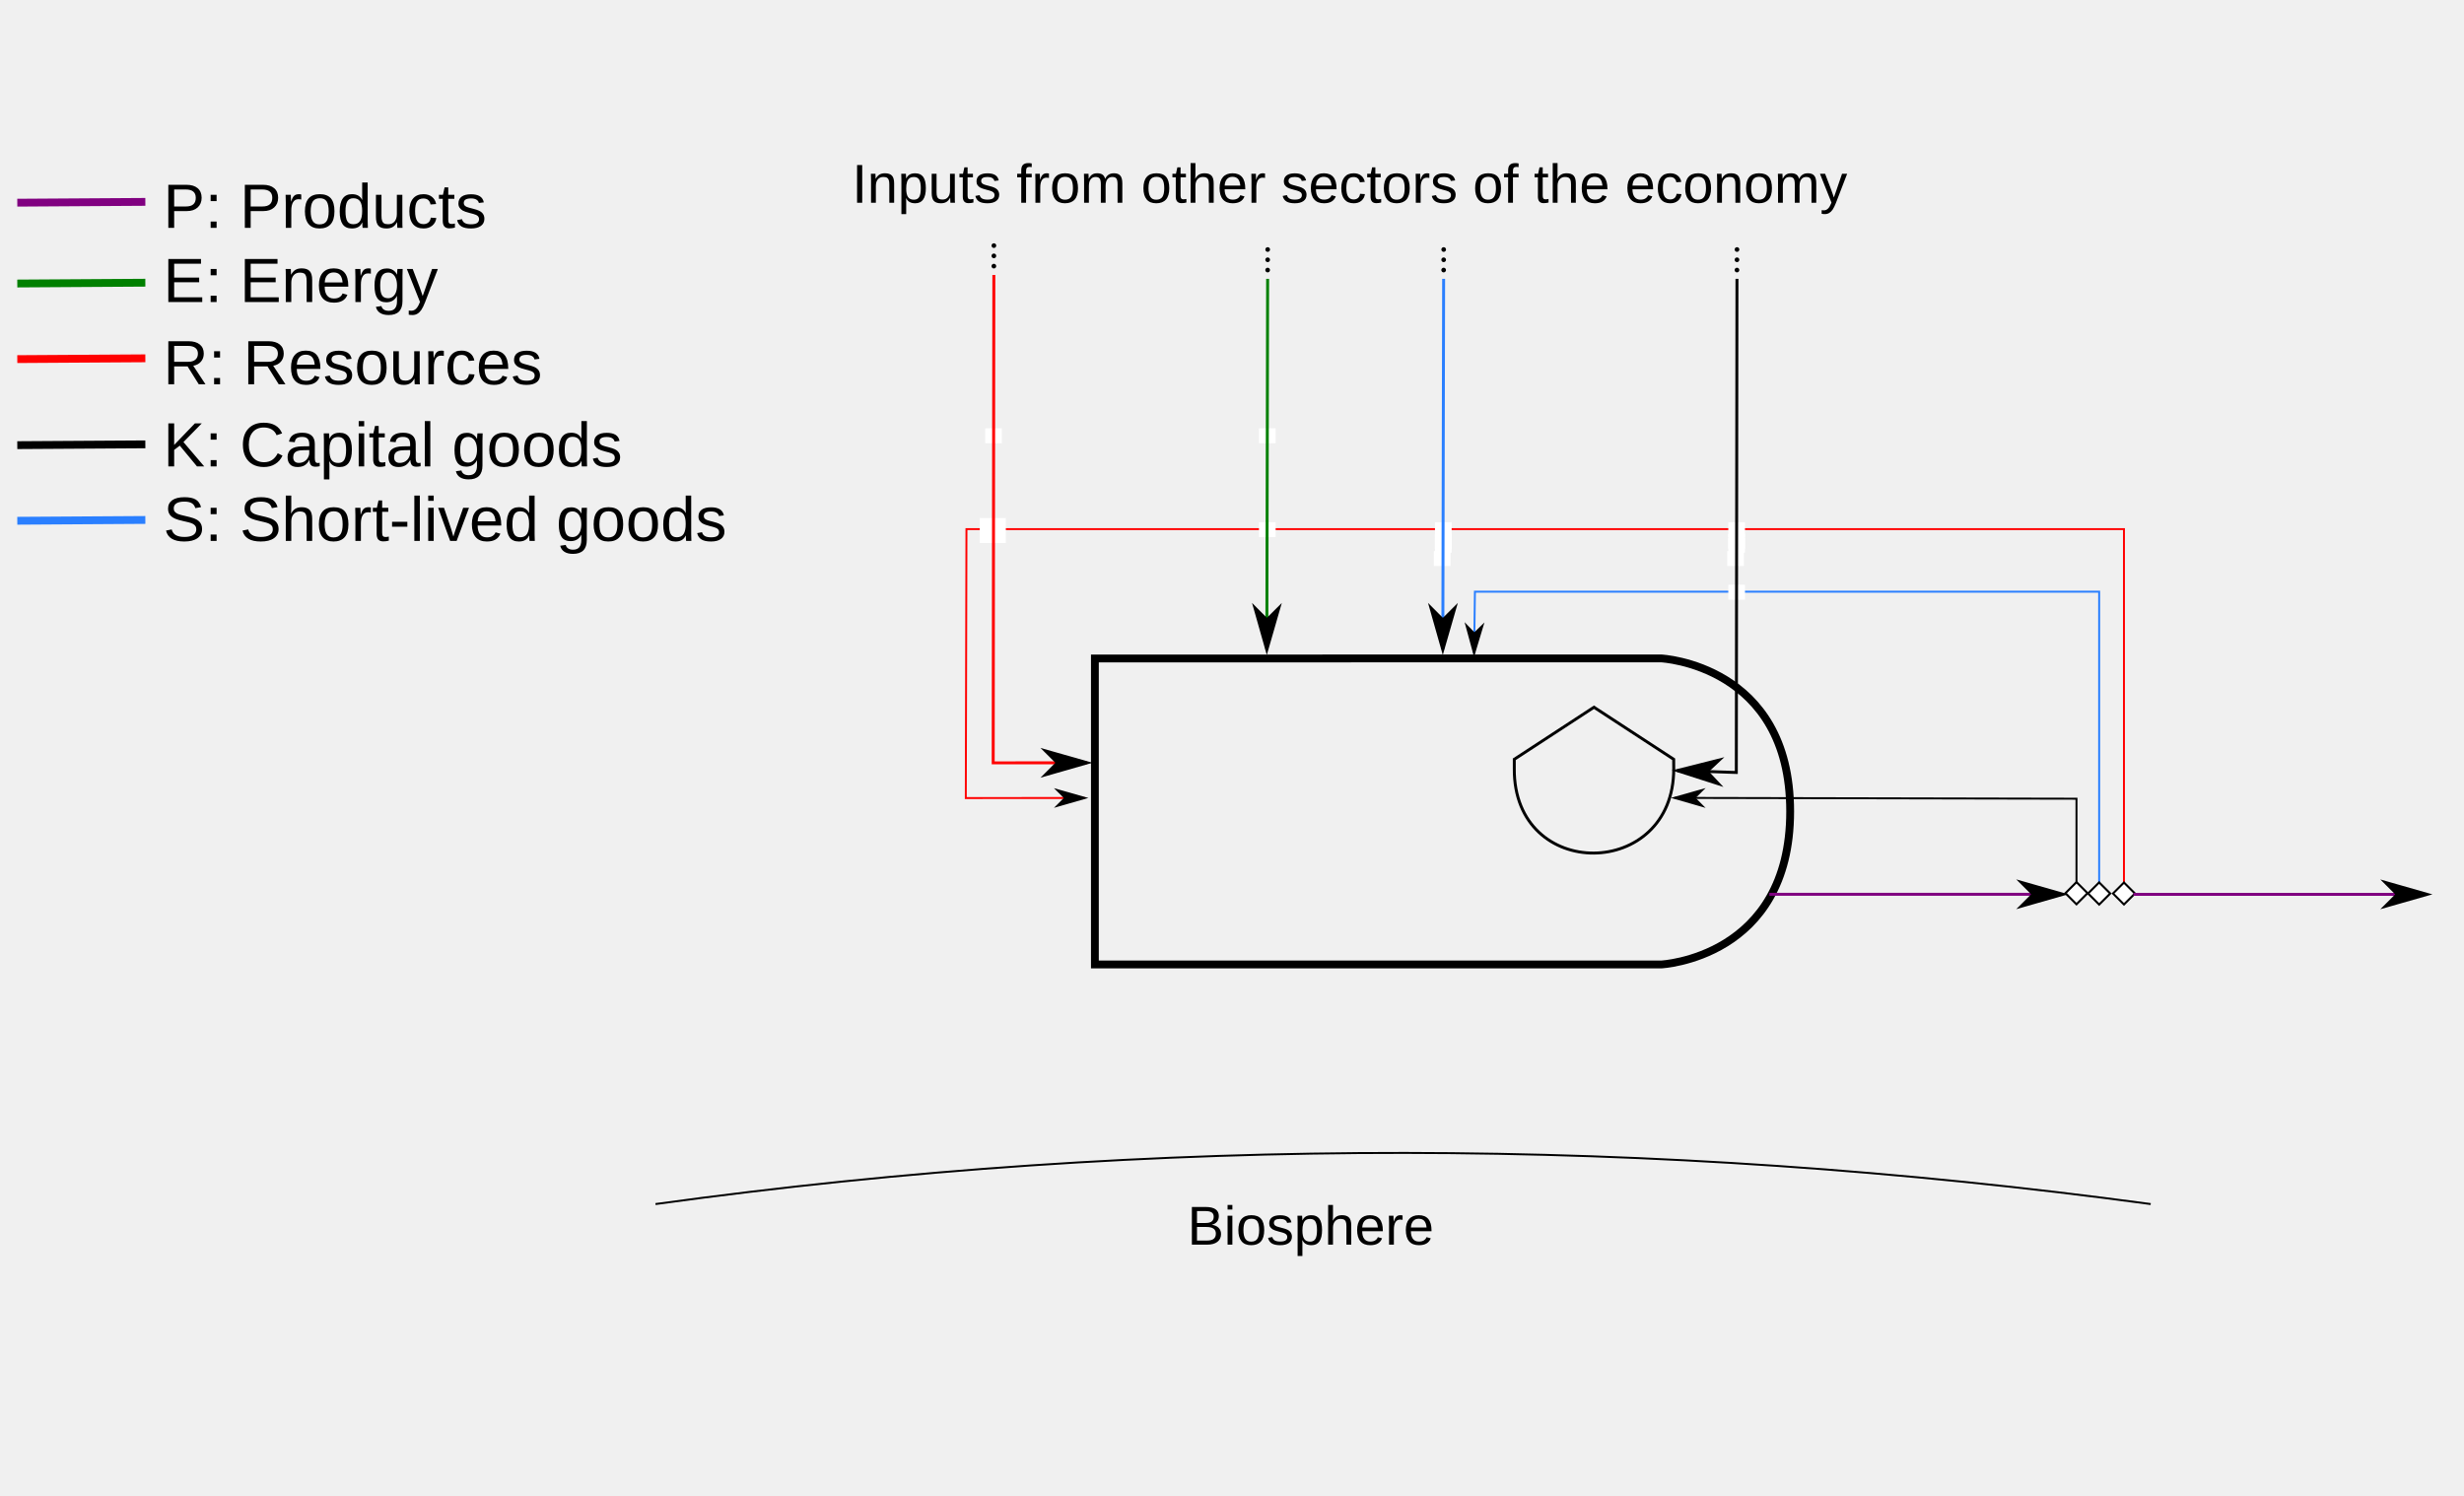
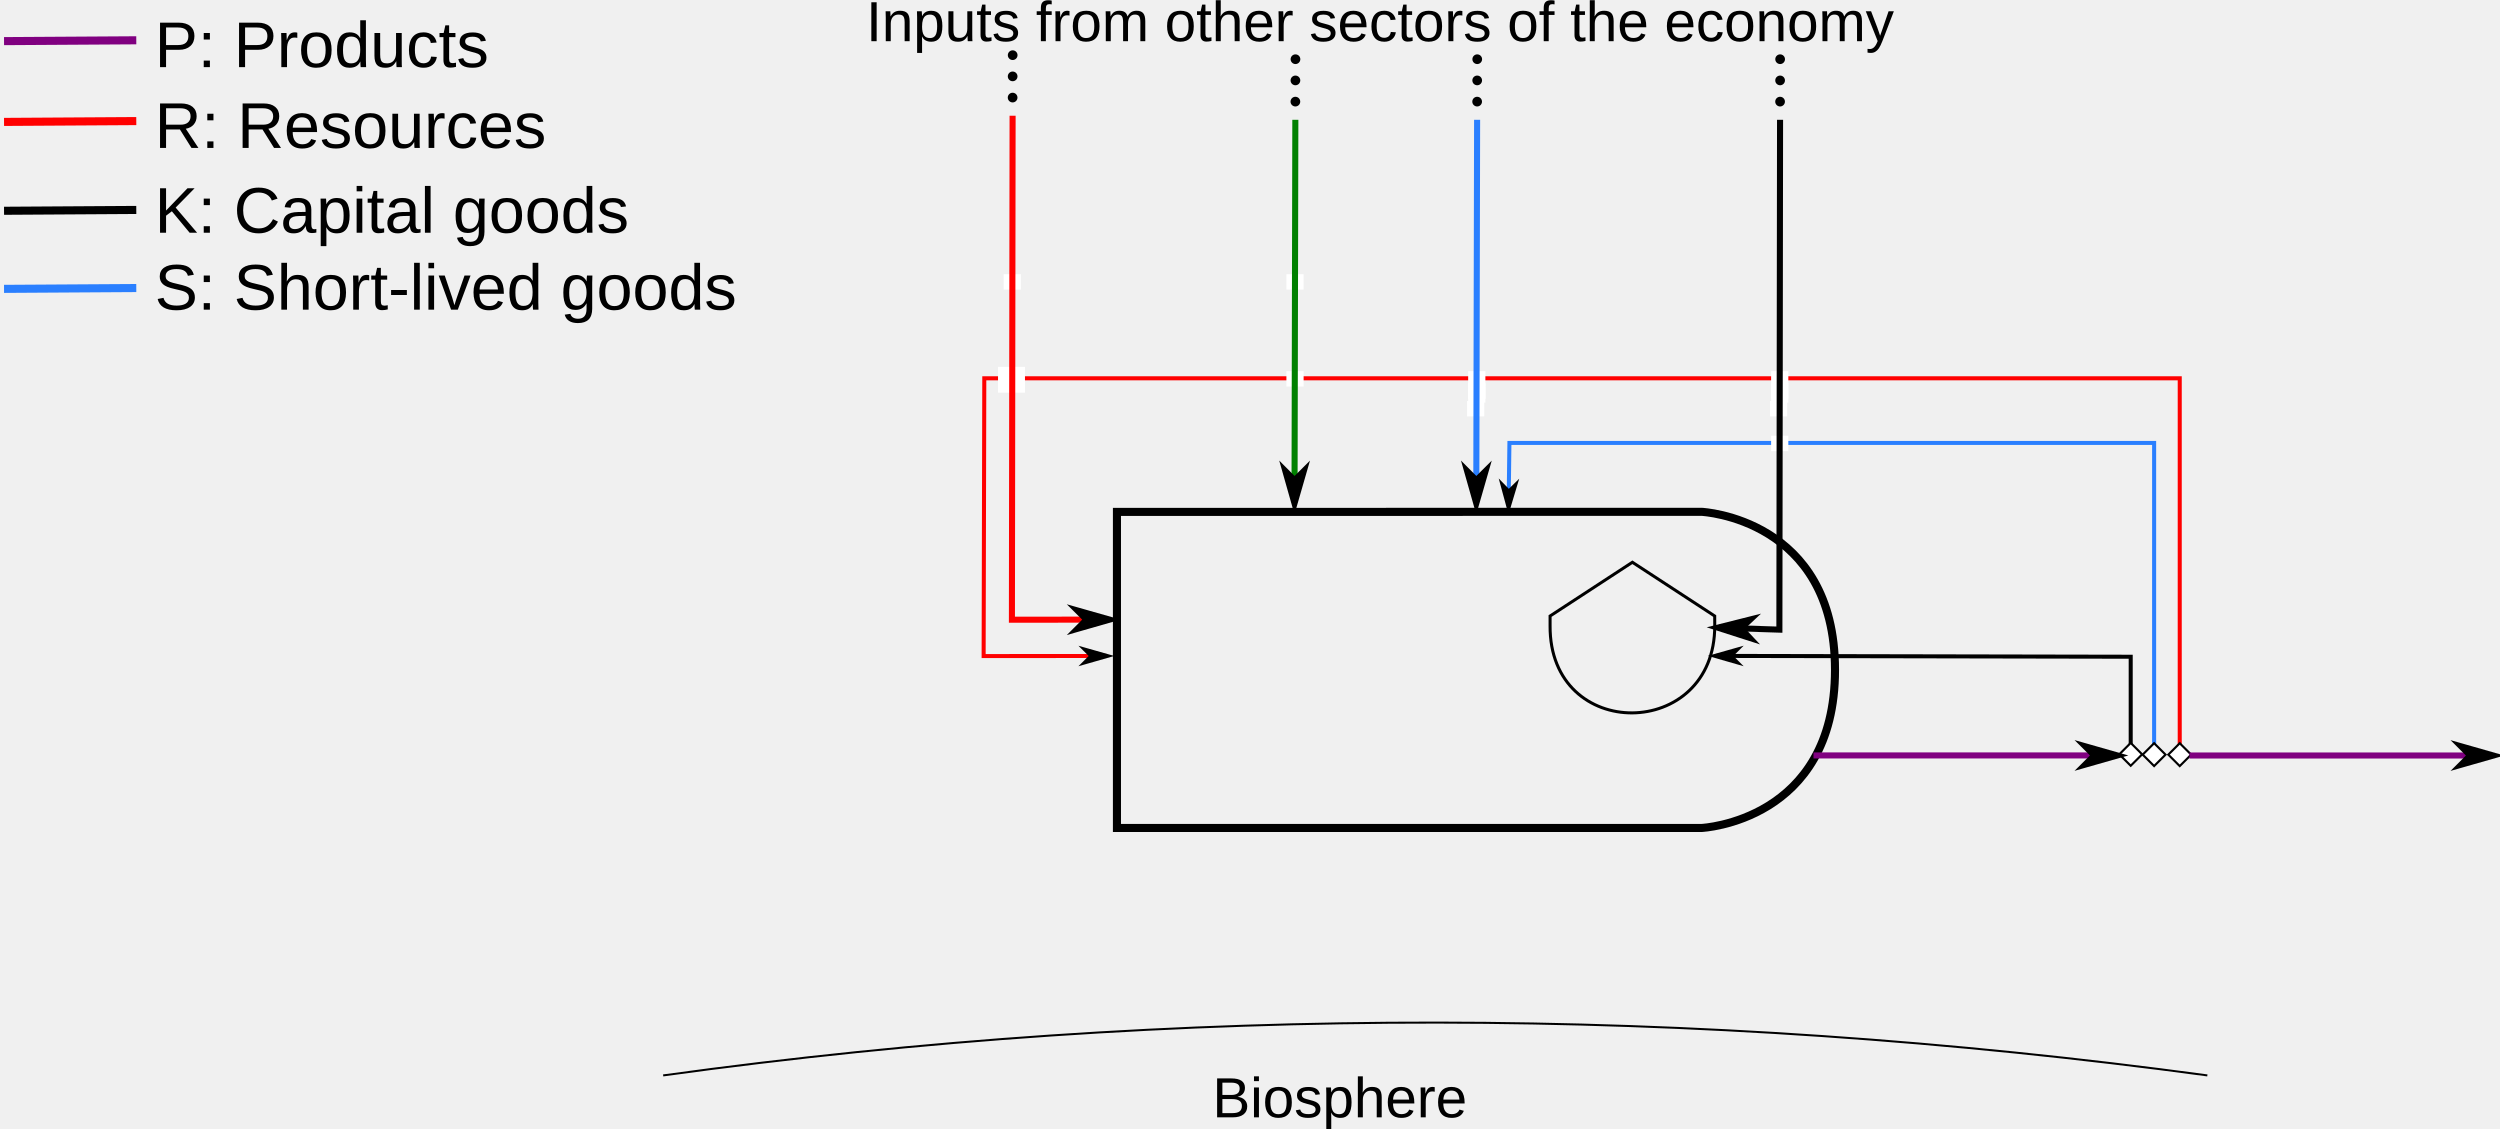
- <svg xmlns="http://www.w3.org/2000/svg" width="1260" height="765" id="svg4584" version="1.1">
+ <svg xmlns="http://www.w3.org/2000/svg" width="1237.852" height="558.803" id="svg4584" version="1.1">
  <defs id="defs4586">
+     <marker orient="auto" refY="0" refX="0" id="EmptyDiamondM" style="overflow:visible">
+       <path id="path4188" d="M 0,-7.071 -7.071,0 0,7.071 7.071,0 0,-7.071 z" style="fill:#ffffff;fill-rule:evenodd;stroke:#000000;stroke-width:1pt;marker-start:none" transform="scale(0.4,0.4)" />
+     </marker>
+     <marker orient="auto" refY="0" refX="0" id="Arrow1Mend" style="overflow:visible">
+       <path id="path4087" d="M 0,0 5,-5 -12.5,0 5,5 0,0 z" style="fill-rule:evenodd;stroke:#000000;stroke-width:1pt;marker-start:none" transform="matrix(-0.4,0,0,-0.4,-4,0)" />
+     </marker>
    <marker orient="auto" refY="0" refX="0" id="EmptyDiamondL" style="overflow:visible">
      <path id="path3968" d="M 0,-7.071 -7.071,0 0,7.071 7.071,0 0,-7.071 z" style="fill:#ffffff;fill-rule:evenodd;stroke:#000000;stroke-width:1pt;marker-start:none" transform="scale(0.8,0.8)" />
    </marker>
    <marker orient="auto" refY="0" refX="0" id="Arrow1Lend" style="overflow:visible">
      <path id="path3792" d="M 0,0 5,-5 -12.5,0 5,5 0,0 z" style="fill-rule:evenodd;stroke:#000000;stroke-width:1pt;marker-start:none" transform="matrix(-0.8,0,0,-0.8,-10,0)" />
    </marker>
    <marker orient="auto" refY="0" refX="0" id="marker4391" style="overflow:visible">
      <path id="path4393" d="M 0,-7.071 -7.071,0 0,7.071 7.071,0 0,-7.071 z" style="fill:#ffffff;fill-rule:evenodd;stroke:#000000;stroke-width:1pt;marker-start:none" transform="scale(0.8,0.8)" />
    </marker>
    <marker orient="auto" refY="0" refX="0" id="marker4395" style="overflow:visible">
      <path id="path4397" d="M 0,0 5,-5 -12.5,0 5,5 0,0 z" style="fill-rule:evenodd;stroke:#000000;stroke-width:1pt;marker-start:none" transform="matrix(-0.8,0,0,-0.8,-10,0)" />
    </marker>
    <marker orient="auto" refY="0" refX="0" id="marker4399" style="overflow:visible">
      <path id="path4401" d="M 0,0 5,-5 -12.5,0 5,5 0,0 z" style="fill-rule:evenodd;stroke:#000000;stroke-width:1pt;marker-start:none" transform="matrix(-0.8,0,0,-0.8,-10,0)" />
    </marker>
    <marker orient="auto" refY="0" refX="0" id="marker4403" style="overflow:visible">
      <path id="path4405" d="M 0,-7.071 -7.071,0 0,7.071 7.071,0 0,-7.071 z" style="fill:#ffffff;fill-rule:evenodd;stroke:#000000;stroke-width:1pt;marker-start:none" transform="scale(0.8,0.8)" />
    </marker>
    <marker orient="auto" refY="0" refX="0" id="marker4407" style="overflow:visible">
      <path id="path4409" d="M 0,0 5,-5 -12.5,0 5,5 0,0 z" style="fill-rule:evenodd;stroke:#000000;stroke-width:1pt;marker-start:none" transform="matrix(-0.8,0,0,-0.8,-10,0)" />
    </marker>
    <marker orient="auto" refY="0" refX="0" id="marker4411" style="overflow:visible">
      <path id="path4413" d="M 0,-7.071 -7.071,0 0,7.071 7.071,0 0,-7.071 z" style="fill:#ffffff;fill-rule:evenodd;stroke:#000000;stroke-width:1pt;marker-start:none" transform="scale(0.8,0.8)" />
    </marker>
    <marker orient="auto" refY="0" refX="0" id="marker4415" style="overflow:visible">
      <path id="path4417" d="M 0,0 5,-5 -12.5,0 5,5 0,0 z" style="fill-rule:evenodd;stroke:#000000;stroke-width:1pt;marker-start:none" transform="matrix(-0.8,0,0,-0.8,-10,0)" />
    </marker>
    <marker orient="auto" refY="0" refX="0" id="InfiniteLineStart-7" style="overflow:visible">
      <g transform="translate(-13,0)" id="g4065">
        <circle cx="3" cy="0" r="0.8" id="circle4067" d="M 3.8,0 C 3.8,0.442 3.442,0.8 3,0.8 2.558,0.8 2.2,0.442 2.2,0 c 0,-0.442 0.358,-0.8 0.8,-0.8 0.442,0 0.8,0.358 0.8,0.8 z" />
        <circle cx="6.5" cy="0" r="0.8" id="circle4069" d="M 7.3,0 C 7.3,0.442 6.942,0.8 6.5,0.8 6.058,0.8 5.7,0.442 5.7,0 c 0,-0.442 0.358,-0.8 0.8,-0.8 0.442,0 0.8,0.358 0.8,0.8 z" />
        <circle cx="10" cy="0" r="0.8" id="circle4071" d="M 10.8,0 C 10.8,0.442 10.442,0.8 10,0.8 9.558,0.8 9.2,0.442 9.2,0 c 0,-0.442 0.358,-0.8 0.8,-0.8 0.442,0 0.8,0.358 0.8,0.8 z" />
      </g>
    </marker>
    <marker orient="auto" refY="0" refX="0" id="marker4424" style="overflow:visible">
      <path id="path4426" d="M 0,0 5,-5 -12.5,0 5,5 0,0 z" style="fill-rule:evenodd;stroke:#000000;stroke-width:1pt;marker-start:none" transform="matrix(-0.8,0,0,-0.8,-10,0)" />
    </marker>
    <marker orient="auto" refY="0" refX="0" id="marker4428" style="overflow:visible">
      <g transform="translate(-13,0)" id="g4430">
        <circle cx="3" cy="0" r="0.8" id="circle4432" d="M 3.8,0 C 3.8,0.442 3.442,0.8 3,0.8 2.558,0.8 2.2,0.442 2.2,0 c 0,-0.442 0.358,-0.8 0.8,-0.8 0.442,0 0.8,0.358 0.8,0.8 z" />
        <circle cx="6.5" cy="0" r="0.8" id="circle4434" d="M 7.3,0 C 7.3,0.442 6.942,0.8 6.5,0.8 6.058,0.8 5.7,0.442 5.7,0 c 0,-0.442 0.358,-0.8 0.8,-0.8 0.442,0 0.8,0.358 0.8,0.8 z" />
        <circle cx="10" cy="0" r="0.8" id="circle4436" d="M 10.8,0 C 10.8,0.442 10.442,0.8 10,0.8 9.558,0.8 9.2,0.442 9.2,0 c 0,-0.442 0.358,-0.8 0.8,-0.8 0.442,0 0.8,0.358 0.8,0.8 z" />
      </g>
    </marker>
    <marker orient="auto" refY="0" refX="0" id="marker4438" style="overflow:visible">
      <path id="path4440" d="M 0,0 5,-5 -12.5,0 5,5 0,0 z" style="fill-rule:evenodd;stroke:#000000;stroke-width:1pt;marker-start:none" transform="matrix(-0.8,0,0,-0.8,-10,0)" />
    </marker>
    <marker orient="auto" refY="0" refX="0" id="marker4442" style="overflow:visible">
      <g transform="translate(-13,0)" id="g4444">
        <circle cx="3" cy="0" r="0.8" id="circle4446" d="M 3.8,0 C 3.8,0.442 3.442,0.8 3,0.8 2.558,0.8 2.2,0.442 2.2,0 c 0,-0.442 0.358,-0.8 0.8,-0.8 0.442,0 0.8,0.358 0.8,0.8 z" />
        <circle cx="6.5" cy="0" r="0.8" id="circle4448" d="M 7.3,0 C 7.3,0.442 6.942,0.8 6.5,0.8 6.058,0.8 5.7,0.442 5.7,0 c 0,-0.442 0.358,-0.8 0.8,-0.8 0.442,0 0.8,0.358 0.8,0.8 z" />
        <circle cx="10" cy="0" r="0.8" id="circle4450" d="M 10.8,0 C 10.8,0.442 10.442,0.8 10,0.8 9.558,0.8 9.2,0.442 9.2,0 c 0,-0.442 0.358,-0.8 0.8,-0.8 0.442,0 0.8,0.358 0.8,0.8 z" />
      </g>
    </marker>
    <marker orient="auto" refY="0" refX="0" id="marker4452" style="overflow:visible">
      <path id="path4454" d="M 0,0 5,-5 -12.5,0 5,5 0,0 z" style="fill-rule:evenodd;stroke:#000000;stroke-width:1pt;marker-start:none" transform="matrix(-0.8,0,0,-0.8,-10,0)" />
    </marker>
    <marker orient="auto" refY="0" refX="0" id="marker4456" style="overflow:visible">
      <g transform="translate(-13,0)" id="g4458">
        <circle cx="3" cy="0" r="0.8" id="circle4460" d="M 3.8,0 C 3.8,0.442 3.442,0.8 3,0.8 2.558,0.8 2.2,0.442 2.2,0 c 0,-0.442 0.358,-0.8 0.8,-0.8 0.442,0 0.8,0.358 0.8,0.8 z" />
        <circle cx="6.5" cy="0" r="0.8" id="circle4462" d="M 7.3,0 C 7.3,0.442 6.942,0.8 6.5,0.8 6.058,0.8 5.7,0.442 5.7,0 c 0,-0.442 0.358,-0.8 0.8,-0.8 0.442,0 0.8,0.358 0.8,0.8 z" />
        <circle cx="10" cy="0" r="0.8" id="circle4464" d="M 10.8,0 C 10.8,0.442 10.442,0.8 10,0.8 9.558,0.8 9.2,0.442 9.2,0 c 0,-0.442 0.358,-0.8 0.8,-0.8 0.442,0 0.8,0.358 0.8,0.8 z" />
      </g>
    </marker>
    <marker orient="auto" refY="0" refX="0" id="marker4466" style="overflow:visible">
      <path id="path4468" d="M 0,0 5,-5 -12.5,0 5,5 0,0 z" style="fill-rule:evenodd;stroke:#000000;stroke-width:1pt;marker-start:none" transform="matrix(-0.8,0,0,-0.8,-10,0)" />
    </marker>
    <marker orient="auto" refY="0" refX="0" id="marker4470" style="overflow:visible">
      <path id="path4472" d="M 0,0 5,-5 -12.5,0 5,5 0,0 z" style="fill-rule:evenodd;stroke:#000000;stroke-width:1pt;marker-start:none" transform="matrix(-0.8,0,0,-0.8,-10,0)" />
    </marker>
  </defs>
-   <g id="layer1" transform="translate(0,-287.3622)">
+   <g id="layer1" transform="translate(-6.84127,-370.6521)">
    <g transform="translate(828.5526,220.6233)" id="g4157">
      <path id="path4183" d="m -268.666,403.498 0,156.485 289.541,0 c 0,0 66,-3.206 66,-78.265 0,-75.059 -66,-78.265 -66,-78.265 z" style="fill:none;stroke:#000000;stroke-width:4;stroke-linecap:butt;stroke-linejoin:miter;stroke-opacity:1" />
      <path style="fill:none;stroke:#000000;stroke-width:1.5;stroke-linecap:butt;stroke-linejoin:miter;stroke-opacity:1" d="m 27.306,455.046 -40.754,-26.62 -40.754,26.62 0,4.778 c -0.431,58.107 81.709,57.06 81.531,0 z" id="path4185" />
-       <path style="fill:none;stroke:#2a7fff;stroke-width:1px;stroke-linecap:butt;stroke-linejoin:miter;stroke-opacity:1;marker-start:url(#EmptyDiamondL);marker-end:url(#Arrow1Lend)" d="m 244.88,523.677 0.005,-154.33 -319.219,0 -0.414,31.479" id="path4187" />
-       <path style="fill:none;stroke:#000000;stroke-width:1px;stroke-linecap:butt;stroke-linejoin:miter;stroke-opacity:1;marker-start:url(#EmptyDiamondL);marker-end:url(#Arrow1Lend)" d="m 233.286,523.531 0,-48.325 -205.479,-0.414" id="path4189" />
-       <path id="path4191" d="m 76.221,524.076 150,0.009" style="fill:none;stroke:#800080;stroke-width:1.5;stroke-linecap:butt;stroke-linejoin:miter;stroke-opacity:1;marker-end:url(#Arrow1Lend)" />
+       <path style="fill:none;stroke:#2a7fff;stroke-width:2;stroke-linecap:butt;stroke-linejoin:miter;stroke-opacity:1;marker-start:url(#EmptyDiamondM);marker-end:url(#Arrow1Mend)" d="m 244.88,523.677 0.005,-154.33 -319.219,0 -0.414,31.479" id="path4187" />
+       <path style="fill:none;stroke:#000000;stroke-width:2;stroke-linecap:butt;stroke-linejoin:miter;stroke-opacity:1;marker-start:url(#EmptyDiamondM);marker-end:url(#Arrow1Mend)" d="m 233.286,523.531 0,-48.325 -205.479,-0.414" id="path4189" />
+       <path id="path4191" d="m 76.221,524.076 150,0.009" style="fill:none;stroke:#800080;stroke-width:3;stroke-linecap:butt;stroke-linejoin:miter;stroke-opacity:1;marker-end:url(#Arrow1Mend)" />
      <rect y="365.793" x="55.239" height="7.626" width="8.523" id="rect4195" style="fill:#ffffff;fill-opacity:1;stroke:none" />
      <rect style="fill:#ffffff;fill-opacity:1;stroke:none" id="rect4197" width="8.523" height="7.626" x="54.683" y="348.572" />
      <rect style="fill:#ffffff;fill-opacity:1;stroke:none" id="rect4199" width="8.523" height="7.626" x="55.239" y="339.793" />
      <rect y="341.793" x="55.239" height="7.626" width="8.523" id="rect4201" style="fill:#ffffff;fill-opacity:1;stroke:none" />
      <rect y="339.793" x="-94.761" height="7.626" width="8.523" id="rect4203" style="fill:#ffffff;fill-opacity:1;stroke:none" />
      <rect style="fill:#ffffff;fill-opacity:1;stroke:none" id="rect4205" width="8.523" height="7.626" x="-94.761" y="341.793" />
-       <path style="fill:none;stroke:#ff0000;stroke-width:0.991px;stroke-linecap:butt;stroke-linejoin:miter;stroke-opacity:1;marker-start:url(#EmptyDiamondL);marker-end:url(#Arrow1Lend)" d="m 257.562,523.682 0.005,-186.34 -591.913,0 -0.331,137.535 60.763,-0.049" id="path4207" />
+       <path style="fill:none;stroke:#ff0000;stroke-width:2;stroke-linecap:butt;stroke-linejoin:miter;stroke-opacity:1;marker-start:url(#EmptyDiamondM);marker-end:url(#Arrow1Mend)" d="m 257.562,523.682 0.005,-186.34 -591.913,0 -0.331,137.535 60.763,-0.049" id="path4207" />
      <rect style="fill:#ffffff;fill-opacity:1;stroke:none" id="rect4209" width="13.338" height="12.782" x="-327.548" y="331.666" />
      <rect y="333.793" x="55.239" height="7.626" width="8.523" id="rect4211" style="fill:#ffffff;fill-opacity:1;stroke:none" />
      <rect y="348.572" x="-95.317" height="7.626" width="8.523" id="rect4213" style="fill:#ffffff;fill-opacity:1;stroke:none" />
      <rect y="339.793" x="-94.761" height="7.626" width="8.523" id="rect4215" style="fill:#ffffff;fill-opacity:1;stroke:none" />
      <rect style="fill:#ffffff;fill-opacity:1;stroke:none" id="rect4217" width="8.523" height="7.626" x="-94.761" y="333.793" />
-       <path style="fill:none;stroke:#2a7fff;stroke-width:1.5;stroke-linecap:butt;stroke-linejoin:miter;stroke-opacity:1;marker-start:url(#InfiniteLineStart-7);marker-end:url(#Arrow1Lend)" d="m -90.334,209.347 -0.414,189.479" id="path4219" />
-       <path id="path4221" d="M 59.666,209.347 59.333,461.79 29.252,460.826" style="fill:none;stroke:#000000;stroke-width:1.5;stroke-linecap:butt;stroke-linejoin:miter;stroke-opacity:1;marker-start:url(#InfiniteLineStart-7);marker-end:url(#Arrow1Lend)" />
+       <path style="fill:none;stroke:#2a7fff;stroke-width:3;stroke-linecap:butt;stroke-linejoin:miter;stroke-opacity:1;marker-start:url(#InfiniteLineStart-7);marker-end:url(#Arrow1Mend)" d="m -90.334,209.347 -0.414,189.479" id="path4219" />
+       <path id="path4221" d="M 59.666,209.347 59.333,461.79 29.252,460.826" style="fill:none;stroke:#000000;stroke-width:3;stroke-linecap:butt;stroke-linejoin:miter;stroke-opacity:1;marker-start:url(#InfiniteLineStart-7);marker-end:url(#Arrow1Mend)" />
      <rect y="333.793" x="-184.761" height="7.626" width="8.523" id="rect4223" style="fill:#ffffff;fill-opacity:1;stroke:none" />
      <rect style="fill:#ffffff;fill-opacity:1;stroke:none" id="rect4229" width="8.523" height="7.626" x="-184.761" y="285.793" />
-       <path id="path4231" d="m -180.334,209.347 -0.414,189.479" style="fill:none;stroke:#008000;stroke-width:1.5;stroke-linecap:butt;stroke-linejoin:miter;stroke-opacity:1;marker-start:url(#InfiniteLineStart-7);marker-end:url(#Arrow1Lend)" />
+       <path id="path4231" d="m -180.334,209.347 -0.414,189.479" style="fill:none;stroke:#008000;stroke-width:3;stroke-linecap:butt;stroke-linejoin:miter;stroke-opacity:1;marker-start:url(#InfiniteLineStart-7);marker-end:url(#Arrow1Mend)" />
      <rect y="285.793" x="-324.761" height="7.626" width="8.523" id="rect4233" style="fill:#ffffff;fill-opacity:1;stroke:none" />
-       <path style="fill:none;stroke:#ff0000;stroke-width:1.5;stroke-linecap:butt;stroke-linejoin:miter;stroke-opacity:1;marker-start:url(#InfiniteLineStart-7);marker-end:url(#Arrow1Lend)" d="m -320.334,207.347 -0.338,249.528 47.924,-0.049" id="path4235" />
+       <path style="fill:none;stroke:#ff0000;stroke-width:3;stroke-linecap:butt;stroke-linejoin:miter;stroke-opacity:1;marker-start:url(#InfiniteLineStart-7);marker-end:url(#Arrow1Mend)" d="m -320.334,207.347 -0.338,249.528 47.924,-0.049" id="path4235" />
      <text id="text4237" y="703.267" x="-131.094" style="font-size:28px;font-style:normal;font-variant:normal;font-weight:normal;font-stretch:normal;text-align:start;line-height:125%;letter-spacing:0px;word-spacing:0px;text-anchor:start;fill:#000000;fill-opacity:1;stroke:none;font-family:Arial;-inkscape-font-specification:Arial" xml:space="preserve">
        <tspan y="703.267" x="-131.094" id="tspan4239" style="text-align:center;text-anchor:middle">Biosphere</tspan>
      </text>
      <path style="fill:none;stroke:#000000;stroke-width:1px;stroke-linecap:butt;stroke-linejoin:miter;stroke-opacity:1" d="m 341.788,527.876 c 256.212,-35.344 510.705,-34.403 764.592,0" id="path4241" transform="translate(-835.1399,154.6341)" />
      <flowRoot transform="translate(-677.539,-69.9608)" style="font-size:16px;font-style:normal;font-weight:normal;text-align:center;line-height:125%;letter-spacing:0px;word-spacing:0px;text-anchor:middle;fill:#000000;fill-opacity:1;stroke:none;font-family:Sans" id="flowRoot4243" xml:space="preserve">
        <flowRegion id="flowRegion4245">
          <rect style="font-size:16px;text-align:center;text-anchor:middle" y="255.227" x="166.949" height="88.627" width="191.683" id="rect4247" ry="2.061" />
        </flowRegion>
        <flowPara style="font-size:16px;font-weight:bold;-inkscape-font-specification:Sans Bold" id="flowPara4251">Resources  </flowPara>
        <flowPara style="font-size:22px;font-weight:bold;-inkscape-font-specification:Sans Bold" id="flowPara4253">$175,491</flowPara>
      </flowRoot>
      <flowRoot transform="translate(-470.0875,-81.72119)" style="font-size:16px;font-style:normal;font-weight:normal;text-align:center;line-height:125%;letter-spacing:0px;word-spacing:0px;text-anchor:middle;fill:#000000;fill-opacity:1;stroke:none;font-family:Sans" id="flowRoot4255" xml:space="preserve">
        <flowRegion id="flowRegion4257">
          <rect style="font-size:16px;text-align:center;text-anchor:middle" y="269.654" x="166.949" height="71.831" width="140.539" id="rect4259" ry="2.061" />
        </flowRegion>
        <flowPara style="font-size:16px;font-weight:bold;-inkscape-font-specification:Sans Bold" id="flowPara4261">Energy</flowPara>
        <flowPara style="font-size:22px;font-weight:bold;-inkscape-font-specification:Sans Bold" id="flowPara4263">$3,637</flowPara>
      </flowRoot>
      <flowRoot transform="matrix(1,0,0,0.9295966,-281.0071,-46.51632)" style="font-size:16px;font-style:normal;font-weight:normal;text-align:center;line-height:125%;letter-spacing:0px;word-spacing:0px;text-anchor:middle;fill:#000000;fill-opacity:1;stroke:none;font-family:Sans" id="flowRoot4265" xml:space="preserve">
        <flowRegion id="flowRegion4267">
          <rect style="font-size:16px;text-align:center;text-anchor:middle" y="255.227" x="166.949" height="84.063" width="146.428" id="rect4269" ry="2.061" />
        </flowRegion>
        <flowPara style="font-size:16px;font-weight:bold;-inkscape-font-specification:Sans Bold" id="flowPara4271">Short-lived </flowPara>
        <flowPara style="font-size:16px;font-weight:bold;-inkscape-font-specification:Sans Bold" id="flowPara4273">Goods</flowPara>
        <flowPara style="font-size:22px;font-weight:bold;-inkscape-font-specification:Sans Bold" id="flowPara4275">$74,578</flowPara>
      </flowRoot>
      <flowRoot transform="translate(-133.6727,-63.19152)" style="font-size:16px;font-style:normal;font-weight:normal;text-align:center;line-height:125%;letter-spacing:0px;word-spacing:0px;text-anchor:middle;fill:#000000;fill-opacity:1;stroke:none;font-family:Sans" id="flowRoot4277" xml:space="preserve">
        <flowRegion id="flowRegion4279">
          <rect style="font-size:16px;text-align:center;text-anchor:middle" y="255.227" x="166.949" height="84.385" width="140.771" id="rect4281" ry="2.061" />
        </flowRegion>
        <flowPara style="font-size:16px;font-weight:bold;-inkscape-font-specification:Sans Bold" id="flowPara4283">Capital</flowPara>
        <flowPara style="font-size:22px;font-weight:bold;-inkscape-font-specification:Sans Bold" id="flowPara4285">$15,447</flowPara>
      </flowRoot>
      <flowRoot transform="translate(-90.10004,184.4893)" style="font-size:16px;font-style:normal;font-weight:normal;text-align:center;line-height:100%;letter-spacing:0px;word-spacing:0px;text-anchor:middle;fill:#000000;fill-opacity:1;stroke:none;font-family:Sans" id="flowRoot4287" xml:space="preserve">
        <flowRegion id="flowRegion4289">
          <rect style="font-size:16px;text-align:center;line-height:100%;text-anchor:middle" y="255.227" x="166.949" height="67.221" width="157.845" id="rect4291" ry="2.061" rx="2.061" />
        </flowRegion>
        <flowPara style="font-size:16px;font-weight:bold;line-height:100%;-inkscape-font-specification:Sans Bold" id="flowPara4297">Capital </flowPara>
        <flowPara style="font-size:16px;font-style:oblique;font-weight:normal;line-height:100%;-inkscape-font-specification:Sans Oblique" id="flowPara3180">self-use</flowPara>
        <flowPara style="font-size:10px;font-style:oblique;font-weight:normal;line-height:100%;-inkscape-font-specification:Sans Oblique" id="flowPara3184"> </flowPara>
        <flowPara style="font-size:22px;font-weight:bold;line-height:100%;-inkscape-font-specification:Sans Bold" id="flowPara3176">$15,181  </flowPara>
      </flowRoot>
      <flowRoot transform="matrix(1,0,0,1.096315,64.65296,317.2354)" style="font-size:16px;font-style:oblique;font-weight:normal;text-align:center;line-height:125%;letter-spacing:0px;word-spacing:0px;text-anchor:middle;fill:#000000;fill-opacity:1;stroke:none;font-family:Sans;-inkscape-font-specification:Sans Oblique" id="flowRoot4303" xml:space="preserve">
        <flowRegion id="flowRegion4305">
          <rect style="font-size:16px;font-style:oblique;font-weight:normal;text-align:center;text-anchor:middle;-inkscape-font-specification:Sans Oblique" y="270.587" x="271.122" height="68.115" width="87.51" id="rect4307" ry="0" />
        </flowRegion>
        <flowPara style="font-size:16px;font-style:oblique;font-weight:normal;-inkscape-font-specification:Sans Oblique" id="flowPara4309" />
      </flowRoot>
      <flowRoot transform="translate(-102.1306,269.7856)" style="font-size:16px;font-style:normal;font-weight:normal;text-align:center;line-height:125%;letter-spacing:0px;word-spacing:0px;text-anchor:middle;fill:#000000;fill-opacity:1;stroke:none;font-family:Sans" id="flowRoot4311" xml:space="preserve">
        <flowRegion id="flowRegion4313">
          <rect style="font-size:16px;text-align:center;text-anchor:middle" y="269.654" x="166.949" height="69.047" width="191.683" id="rect4315" ry="2.061" />
        </flowRegion>
        <flowPara style="font-size:16px;font-weight:bold;-inkscape-font-specification:Sans Bold" id="flowPara4317">Gross economic </flowPara>
        <flowPara style="font-size:16px;font-weight:bold;-inkscape-font-specification:Sans Bold" id="flowPara4319">output: </flowPara>
        <flowPara style="font-size:22px;font-weight:bold;-inkscape-font-specification:Sans Bold" id="flowPara4321">$482,269</flowPara>
      </flowRoot>
      <flowRoot xml:space="preserve" id="flowRoot4323" style="font-size:16.089px;font-style:normal;font-weight:normal;text-align:center;line-height:125%;letter-spacing:0px;word-spacing:0px;text-anchor:middle;fill:#000000;fill-opacity:1;stroke:none;font-family:Sans" transform="matrix(0.9889623,0,0,1,-830.203,134.7481)">
        <flowRegion id="flowRegion4325">
          <rect id="rect4327" width="171.532" height="81.599" x="913.069" y="162.477" style="font-size:16.089px;text-align:center;text-anchor:middle" />
        </flowRegion>
        <flowPara id="flowPara4329" style="font-size:16.089px;font-weight:bold;text-align:center;text-anchor:middle;-inkscape-font-specification:Sans Bold">Resources </flowPara>
        <flowPara style="font-size:16.089px;font-style:oblique;font-weight:normal;text-align:center;text-anchor:middle;-inkscape-font-specification:Sans Oblique" id="flowPara3684">self-use </flowPara>
        <flowPara id="flowPara4331" style="font-size:22.122px;font-weight:bold;text-align:center;text-anchor:middle;-inkscape-font-specification:Sans Bold">$133,961</flowPara>
        <flowPara id="flowPara4333" />
      </flowRoot>
      <flowRoot transform="translate(-796.4923,177.8226)" xml:space="preserve" id="flowRoot4335" style="font-size:16px;font-style:normal;font-weight:normal;line-height:125%;letter-spacing:0px;word-spacing:0px;fill:#000000;fill-opacity:1;stroke:none;font-family:Sans">
        <flowRegion id="flowRegion4337">
          <rect id="rect4339" width="199.927" height="24.733" x="913.069" y="162.477" />
        </flowRegion>
        <flowPara id="flowPara4341" />
        <flowPara id="flowPara4343"> </flowPara>
        <flowPara id="flowPara4345" />
      </flowRoot>
      <flowRoot xml:space="preserve" id="flowRoot4347" style="font-size:16px;font-style:normal;font-weight:normal;text-align:center;line-height:125%;letter-spacing:0px;word-spacing:0px;text-anchor:middle;fill:#000000;fill-opacity:1;stroke:none;font-family:Sans" transform="translate(-841.3233,179.3673)">
        <flowRegion id="flowRegion4349">
          <rect id="rect4351" width="216.416" height="84.505" x="575.048" y="276.868" style="text-align:center;text-anchor:middle" />
        </flowRegion>
        <flowPara style="font-size:20px;font-weight:bold;-inkscape-font-specification:Sans Bold" id="flowPara4353">2011 US Automobile Manufacturing Sector</flowPara>
        <flowPara id="flowPara4355" />
      </flowRoot>
-       <g id="g3869" transform="translate(11.42857,0)">
-         <path style="fill:none;stroke:#ff0000;stroke-width:4;stroke-linecap:butt;stroke-linejoin:miter;stroke-opacity:1;marker-start:none;marker-end:none" d="m -831.14,250.394 65.479,-0.414" id="path4159" />
-         <path id="path4161" d="m -831.14,294.394 65.479,-0.414" style="fill:none;stroke:#000000;stroke-width:4;stroke-linecap:butt;stroke-linejoin:miter;stroke-opacity:1;marker-start:none;marker-end:none" />
-         <path id="path4163" d="m -831.14,211.728 65.479,-0.414" style="fill:none;stroke:#008000;stroke-width:4;stroke-linecap:butt;stroke-linejoin:miter;stroke-opacity:1;marker-start:none;marker-end:none" />
-         <path style="fill:none;stroke:#2a7fff;stroke-width:4;stroke-linecap:butt;stroke-linejoin:miter;stroke-opacity:1;marker-start:none;marker-end:none" d="m -831.14,333.061 65.479,-0.414" id="path4165" />
-         <text id="text4167" y="263.267" x="-756.526" style="font-size:32px;font-style:normal;font-variant:normal;font-weight:normal;font-stretch:normal;text-align:start;line-height:125%;letter-spacing:0px;word-spacing:0px;text-anchor:start;fill:#000000;fill-opacity:1;stroke:none;font-family:Arial;-inkscape-font-specification:Arial" xml:space="preserve">
-           <tspan y="263.267" x="-756.526" id="tspan4169">R: Resources</tspan>
-         </text>
-         <text xml:space="preserve" style="font-size:32px;font-style:normal;font-variant:normal;font-weight:normal;font-stretch:normal;text-align:start;line-height:125%;letter-spacing:0px;word-spacing:0px;text-anchor:start;fill:#000000;fill-opacity:1;stroke:none;font-family:Arial;-inkscape-font-specification:Arial" x="-756.526" y="221.202" id="text4171">
-           <tspan id="tspan4173" x="-756.526" y="221.202">E: Energy</tspan>
-         </text>
-         <text id="text4175" y="343.357" x="-756.526" style="font-size:32px;font-style:normal;font-variant:normal;font-weight:normal;font-stretch:normal;text-align:start;line-height:125%;letter-spacing:0px;word-spacing:0px;text-anchor:start;fill:#000000;fill-opacity:1;stroke:none;font-family:Arial;-inkscape-font-specification:Arial" xml:space="preserve">
-           <tspan y="343.357" x="-756.526" id="tspan4177">S: Short-lived goods</tspan>
-         </text>
-         <text xml:space="preserve" style="font-size:32px;font-style:normal;font-variant:normal;font-weight:normal;font-stretch:normal;text-align:start;line-height:125%;letter-spacing:0px;word-spacing:0px;text-anchor:start;fill:#000000;fill-opacity:1;stroke:none;font-family:Arial;-inkscape-font-specification:Arial" x="-756.526" y="305.267" id="text4179">
-           <tspan id="tspan4181" x="-756.526" y="305.267">K: Capital goods</tspan>
-         </text>
-         <path id="path4357" d="m -831.14,170.394 65.479,-0.414" style="fill:none;stroke:#800080;stroke-width:4;stroke-linecap:butt;stroke-linejoin:miter;stroke-opacity:1;marker-start:none;marker-end:none" />
-         <text xml:space="preserve" style="font-size:32px;font-style:normal;font-variant:normal;font-weight:normal;font-stretch:normal;text-align:start;line-height:125%;letter-spacing:0px;word-spacing:0px;text-anchor:start;fill:#000000;fill-opacity:1;stroke:none;font-family:Arial;-inkscape-font-specification:Arial" x="-756.526" y="183.267" id="text4359">
-           <tspan id="tspan4361" x="-756.526" y="183.267">P: Products</tspan>
-         </text>
-       </g>
-       <path id="path4363" d="m 262.391,524.112 150,0.009" style="fill:none;stroke:#800080;stroke-width:1.5;stroke-linecap:butt;stroke-linejoin:miter;stroke-opacity:1;marker-end:url(#Arrow1Lend)" />
+       <path id="path4159" d="m -819.711,210.394 65.479,-0.414" style="fill:none;stroke:#ff0000;stroke-width:4;stroke-linecap:butt;stroke-linejoin:miter;stroke-opacity:1;marker-start:none;marker-end:none" />
+       <path style="fill:none;stroke:#000000;stroke-width:4;stroke-linecap:butt;stroke-linejoin:miter;stroke-opacity:1;marker-start:none;marker-end:none" d="m -819.711,254.394 65.479,-0.414" id="path4161" />
+       <path id="path4165" d="m -819.711,293.061 65.479,-0.414" style="fill:none;stroke:#2a7fff;stroke-width:4;stroke-linecap:butt;stroke-linejoin:miter;stroke-opacity:1;marker-start:none;marker-end:none" />
+       <text xml:space="preserve" style="font-size:32px;font-style:normal;font-variant:normal;font-weight:normal;font-stretch:normal;text-align:start;line-height:125%;letter-spacing:0px;word-spacing:0px;text-anchor:start;fill:#000000;fill-opacity:1;stroke:none;font-family:Arial;-inkscape-font-specification:Arial" x="-745.097" y="223.267" id="text4167">
+         <tspan id="tspan4169" x="-745.097" y="223.267">R: Resources</tspan>
+       </text>
+       <text xml:space="preserve" style="font-size:32px;font-style:normal;font-variant:normal;font-weight:normal;font-stretch:normal;text-align:start;line-height:125%;letter-spacing:0px;word-spacing:0px;text-anchor:start;fill:#000000;fill-opacity:1;stroke:none;font-family:Arial;-inkscape-font-specification:Arial" x="-745.097" y="303.357" id="text4175">
+         <tspan id="tspan4177" x="-745.097" y="303.357">S: Short-lived goods</tspan>
+       </text>
+       <text id="text4179" y="265.267" x="-745.097" style="font-size:32px;font-style:normal;font-variant:normal;font-weight:normal;font-stretch:normal;text-align:start;line-height:125%;letter-spacing:0px;word-spacing:0px;text-anchor:start;fill:#000000;fill-opacity:1;stroke:none;font-family:Arial;-inkscape-font-specification:Arial" xml:space="preserve">
+         <tspan y="265.267" x="-745.097" id="tspan4181">K: Capital goods</tspan>
+       </text>
+       <path style="fill:none;stroke:#800080;stroke-width:4;stroke-linecap:butt;stroke-linejoin:miter;stroke-opacity:1;marker-start:none;marker-end:none" d="m -819.711,170.394 65.479,-0.414" id="path4357" />
+       <text id="text4359" y="183.267" x="-745.097" style="font-size:32px;font-style:normal;font-variant:normal;font-weight:normal;font-stretch:normal;text-align:start;line-height:125%;letter-spacing:0px;word-spacing:0px;text-anchor:start;fill:#000000;fill-opacity:1;stroke:none;font-family:Arial;-inkscape-font-specification:Arial" xml:space="preserve">
+         <tspan y="183.267" x="-745.097" id="tspan4361">P: Products</tspan>
+       </text>
+       <path id="path4363" d="m 262.391,524.112 150,0.009" style="fill:none;stroke:#800080;stroke-width:3;stroke-linecap:butt;stroke-linejoin:miter;stroke-opacity:1;marker-end:url(#Arrow1Mend)" />
      <flowRoot transform="translate(60.8134,266.3461)" style="font-size:16px;font-style:normal;font-weight:normal;text-align:center;line-height:125%;letter-spacing:0px;word-spacing:0px;text-anchor:middle;fill:#000000;fill-opacity:1;stroke:none;font-family:Sans" id="flowRoot4365" xml:space="preserve">
        <flowRegion id="flowRegion4367">
          <rect style="font-size:16px;text-align:center;text-anchor:middle" y="269.654" x="166.949" height="69.047" width="191.683" id="rect4369" ry="2.061" rx="2.061" />
        </flowRegion>
        <flowPara style="font-size:16px;font-weight:bold;-inkscape-font-specification:Sans Bold" id="flowPara4371">Net economic </flowPara>
        <flowPara style="font-size:16px;font-weight:bold;-inkscape-font-specification:Sans Bold" id="flowPara4373">output:</flowPara>
        <flowPara style="font-size:22px;font-weight:bold;-inkscape-font-specification:Sans Bold" id="flowPara4375">$333,127</flowPara>
      </flowRoot>
      <text id="text4965" y="170.414" x="-392.85" style="font-size:28px;font-style:normal;font-variant:normal;font-weight:normal;font-stretch:normal;text-align:start;line-height:125%;letter-spacing:0px;word-spacing:0px;text-anchor:start;fill:#000000;fill-opacity:1;stroke:none;font-family:Arial;-inkscape-font-specification:Arial" xml:space="preserve">
        <tspan y="170.414" x="-392.85" id="tspan4967">Inputs from other sectors of the economy</tspan>
      </text>
-       <flowRoot xml:space="preserve" id="flowRoot3686" style="fill:black;stroke:none;stroke-opacity:1;stroke-width:1px;stroke-linejoin:miter;stroke-linecap:butt;fill-opacity:1;font-family:Sans;font-style:normal;font-weight:normal;font-size:16px;line-height:125%;letter-spacing:0px;word-spacing:0px">
+       <flowRoot xml:space="preserve" id="flowRoot3686" style="font-size:16px;font-style:normal;font-weight:normal;line-height:125%;letter-spacing:0px;word-spacing:0px;fill:#000000;fill-opacity:1;stroke:none;font-family:Sans">
        <flowRegion id="flowRegion3688">
          <rect id="rect3690" width="1.429" height="37.143" x="900" y="235" />
        </flowRegion>
        <flowPara id="flowPara3692" />
      </flowRoot>
-       <flowRoot xml:space="preserve" id="flowRoot3694" style="fill:black;stroke:none;stroke-opacity:1;stroke-width:1px;stroke-linejoin:miter;stroke-linecap:butt;fill-opacity:1;font-family:Sans;font-style:normal;font-weight:normal;font-size:16px;line-height:125%;letter-spacing:0px;word-spacing:0px">
+       <flowRoot xml:space="preserve" id="flowRoot3694" style="font-size:16px;font-style:normal;font-weight:normal;line-height:125%;letter-spacing:0px;word-spacing:0px;fill:#000000;fill-opacity:1;stroke:none;font-family:Sans">
        <flowRegion id="flowRegion3696">
          <rect id="rect3698" width="0" height="22.857" x="1007.143" y="197.857" />
        </flowRegion>
        <flowPara id="flowPara3700" />
      </flowRoot>
-       <flowRoot xml:space="preserve" id="flowRoot3702" style="fill:black;stroke:none;stroke-opacity:1;stroke-width:1px;stroke-linejoin:miter;stroke-linecap:butt;fill-opacity:1;font-family:Sans;font-style:normal;font-weight:normal;font-size:16px;line-height:125%;letter-spacing:0px;word-spacing:0px">
+       <flowRoot xml:space="preserve" id="flowRoot3702" style="font-size:16px;font-style:normal;font-weight:normal;line-height:125%;letter-spacing:0px;word-spacing:0px;fill:#000000;fill-opacity:1;stroke:none;font-family:Sans">
        <flowRegion id="flowRegion3704">
          <rect id="rect3706" width="0" height="28.571" x="900" y="207.857" />
        </flowRegion>
        <flowPara id="flowPara3708" />
      </flowRoot>
      <flowRoot xml:space="preserve" id="flowRoot3164" style="font-size:16px;font-style:normal;font-weight:normal;line-height:125%;letter-spacing:0px;word-spacing:0px;fill:#000000;fill-opacity:1;stroke:none;font-family:Sans" transform="translate(-828.5526,66.73886)">
        <flowRegion id="flowRegion3166">
          <rect id="rect3168" width="126.014" height="66.507" x="742.083" y="194.436" />
        </flowRegion>
-         <flowPara id="flowPara3170" style="line-height:100%;text-anchor:middle;text-align:center;font-size:14px">Includes $441 of services from the waste industry</flowPara>
-       </flowRoot>
-       <flowRoot xml:space="preserve" id="flowRoot3186" style="fill:black;stroke:none;stroke-opacity:1;stroke-width:1px;stroke-linejoin:miter;stroke-linecap:butt;fill-opacity:1;font-family:Sans;font-style:normal;font-weight:normal;font-size:16px;line-height:125%;letter-spacing:0px;word-spacing:0px">
+         <flowPara id="flowPara3170" style="font-size:14px;text-align:center;line-height:100%;text-anchor:middle">Includes $441 of services from the waste industry</flowPara>
+       </flowRoot>
+       <flowRoot xml:space="preserve" id="flowRoot3186" style="font-size:16px;font-style:normal;font-weight:normal;line-height:125%;letter-spacing:0px;word-spacing:0px;fill:#000000;fill-opacity:1;stroke:none;font-family:Sans">
        <flowRegion id="flowRegion3188">
          <rect id="rect3190" width="0" height="18.669" x="1186.632" y="27.584" />
        </flowRegion>
        <flowPara id="flowPara3192" />
      </flowRoot>
    </g>
  </g>
</svg>
